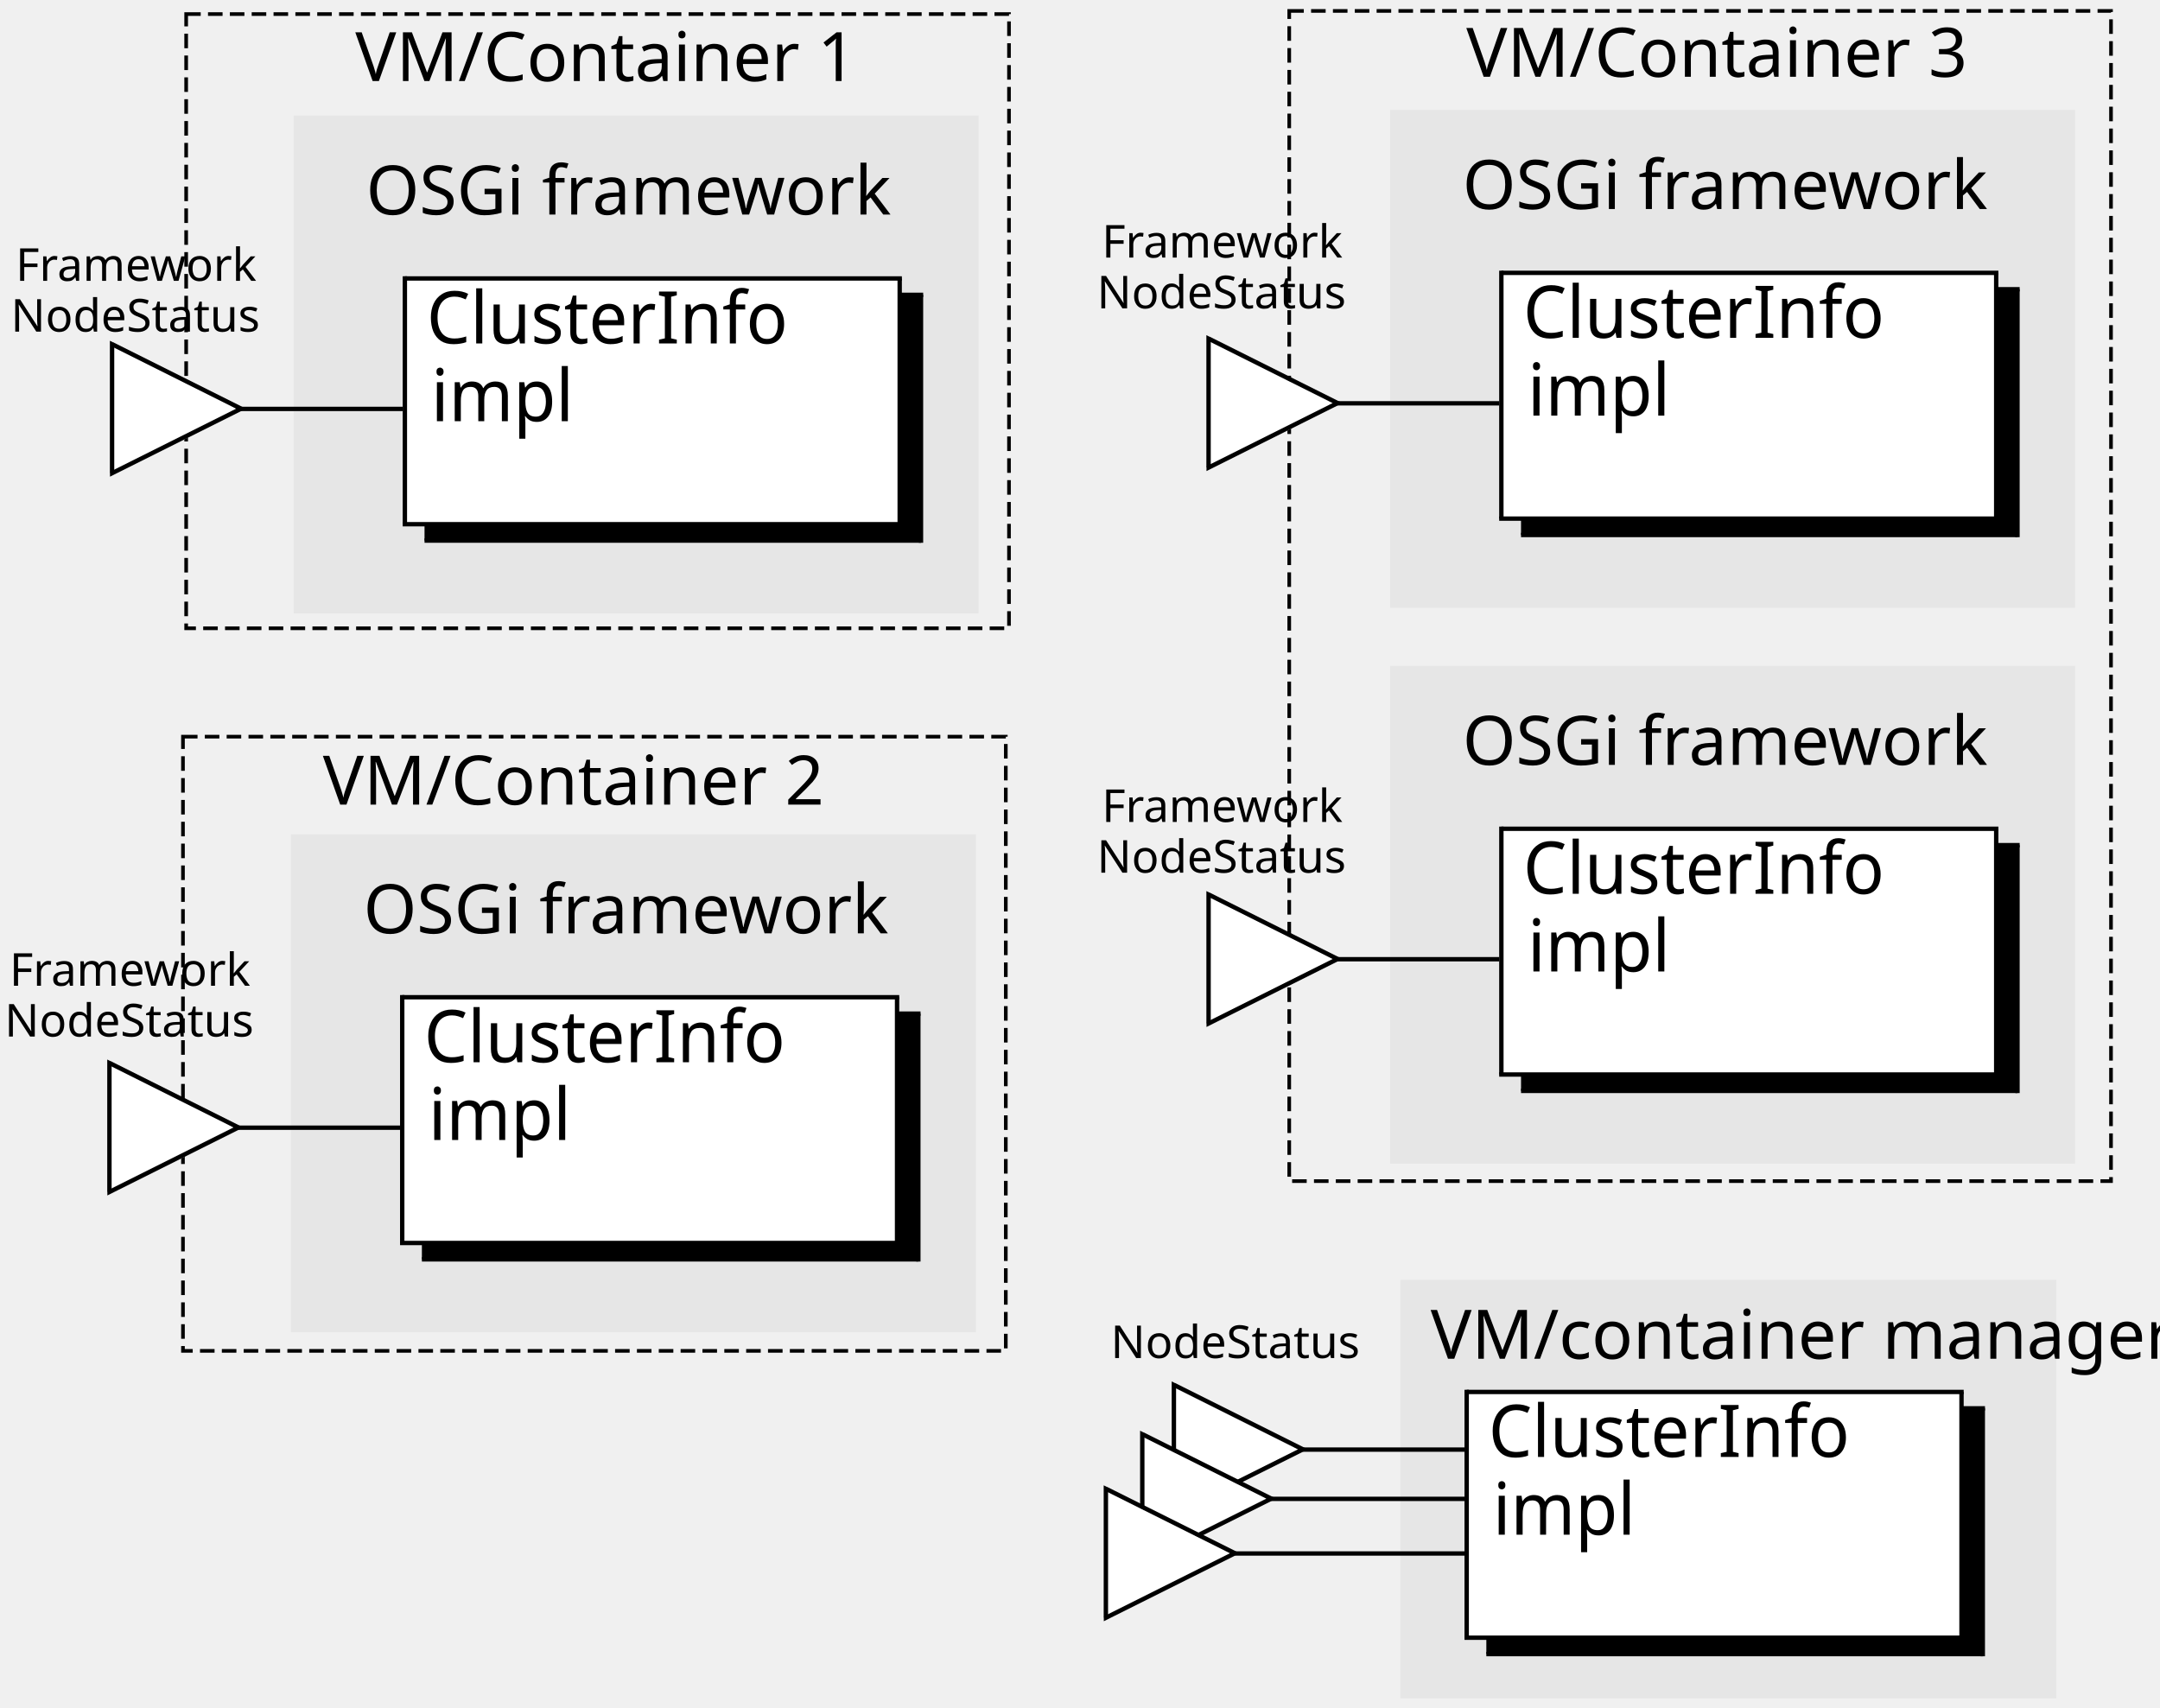
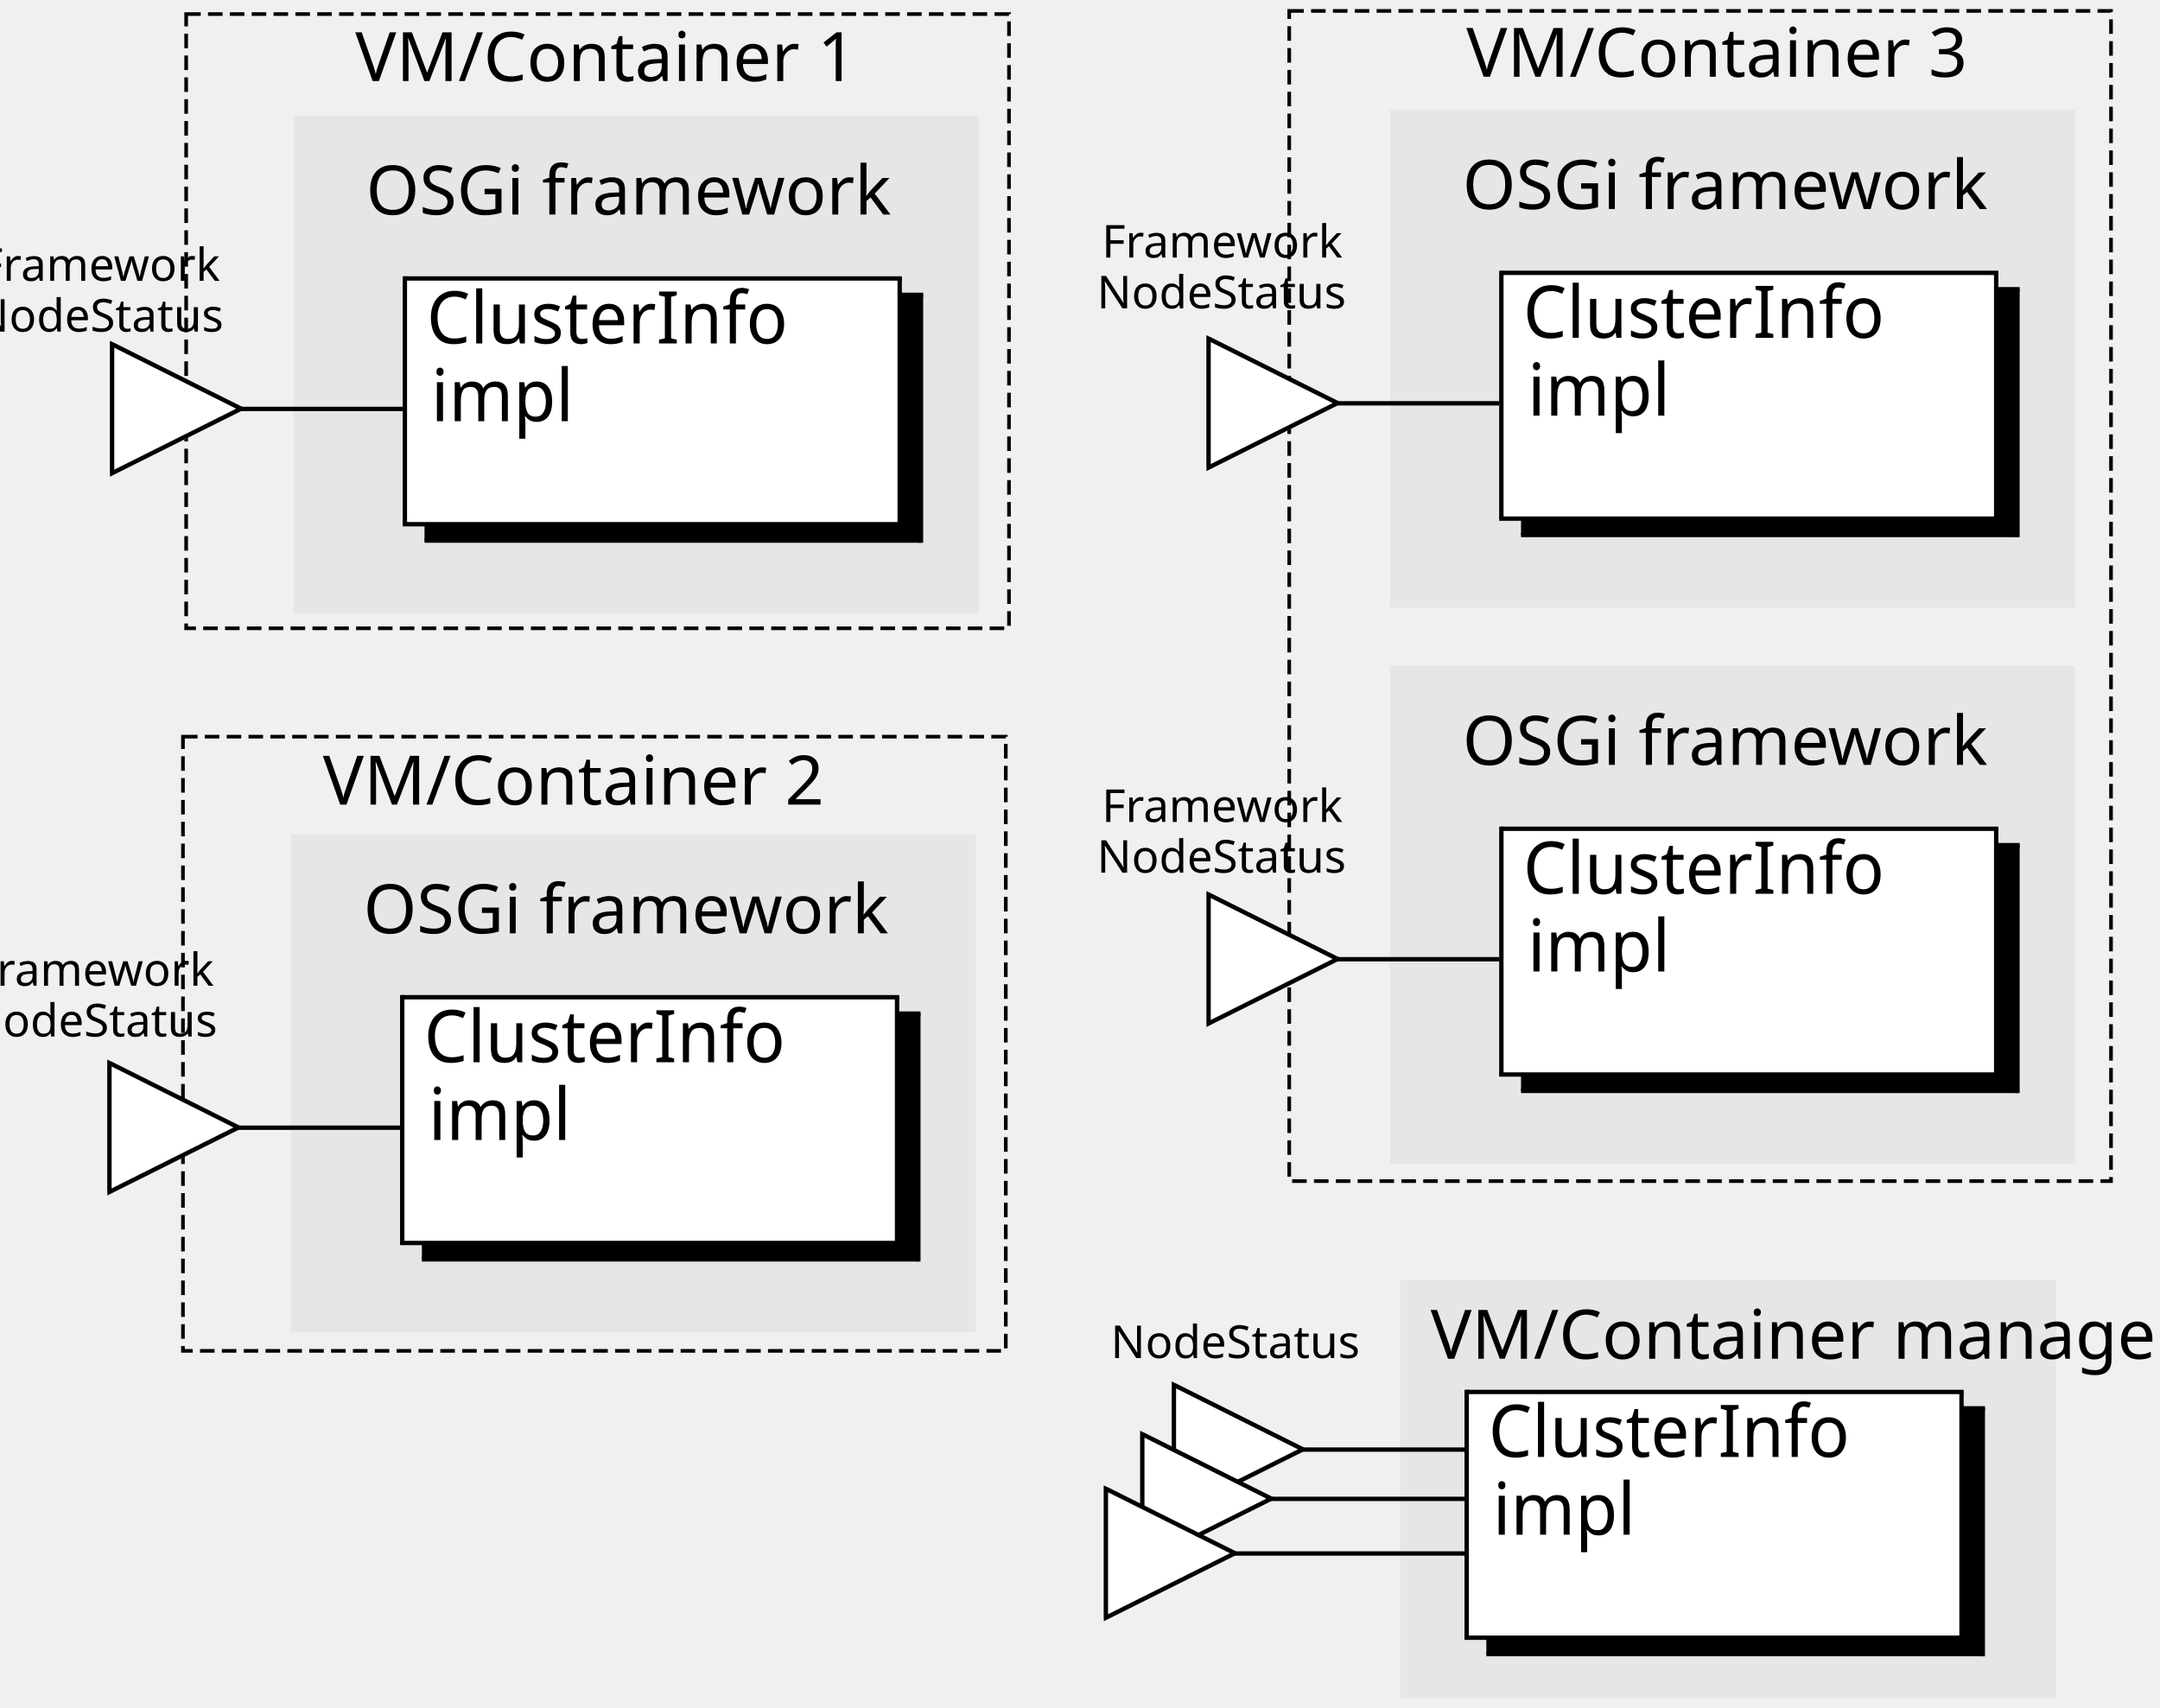
<svg xmlns="http://www.w3.org/2000/svg" version="1.1" id="Layer_1" x="0px" y="0px" width="237.292" height="187.598" viewBox="0 -60 237.292 187.598" enable-background="new 0 -60 331.2 273.799" xml:space="preserve">
  <defs id="defs511" />
  <rect style="color:#000000;clip-rule:nonzero;display:inline;overflow:visible;visibility:visible;opacity:1;isolation:auto;mix-blend-mode:normal;color-interpolation:sRGB;color-interpolation-filters:linearRGB;solid-color:#000000;solid-opacity:1;fill:none;fill-opacity:1;fill-rule:evenodd;stroke:#000000;stroke-width:0.4;stroke-linecap:butt;stroke-linejoin:miter;stroke-miterlimit:4;stroke-dasharray:1.6, 0.8;stroke-dashoffset:0;stroke-opacity:1;marker:none;color-rendering:auto;image-rendering:auto;shape-rendering:auto;text-rendering:auto;enable-background:accumulate" id="rect3626-6" width="90.395" height="67.481" x="20.451" y="-58.454" />
  <rect style="color:#000000;clip-rule:nonzero;display:inline;overflow:visible;visibility:visible;opacity:1;isolation:auto;mix-blend-mode:normal;color-interpolation:sRGB;color-interpolation-filters:linearRGB;solid-color:#000000;solid-opacity:1;fill:none;fill-opacity:1;fill-rule:evenodd;stroke:#000000;stroke-width:0.4;stroke-linecap:butt;stroke-linejoin:miter;stroke-miterlimit:4;stroke-dasharray:1.6, 0.8;stroke-dashoffset:0;stroke-opacity:1;marker:none;color-rendering:auto;image-rendering:auto;shape-rendering:auto;text-rendering:auto;enable-background:accumulate" id="rect3626-6-9" width="90.395" height="67.481" x="20.1" y="20.933" />
  <rect style="color:#000000;clip-rule:nonzero;display:inline;overflow:visible;visibility:visible;opacity:1;isolation:auto;mix-blend-mode:normal;color-interpolation:sRGB;color-interpolation-filters:linearRGB;solid-color:#000000;solid-opacity:1;fill:none;fill-opacity:1;fill-rule:evenodd;stroke:#000000;stroke-width:0.4;stroke-linecap:butt;stroke-linejoin:miter;stroke-miterlimit:4;stroke-dasharray:1.6, 0.8;stroke-dashoffset:0;stroke-opacity:1;marker:none;color-rendering:auto;image-rendering:auto;shape-rendering:auto;text-rendering:auto;enable-background:accumulate" id="rect3626" width="90.278" height="128.563" x="141.632" y="-58.8" />
  <rect y="13.154" width="75.247" height="54.697" id="rect5" x="152.715" style="fill:#e6e6e6" />
  <rect x="167.337" y="32.852" width="54.299" height="27" id="rect139" />
  <rect x="167.337" y="32.613" width="54.539" height="0.479" id="rect141" />
  <rect x="221.397" y="32.852" width="0.479" height="27.24" id="rect143" />
  <rect x="167.097" y="59.613" width="54.539" height="0.479" id="rect145" />
  <rect x="167.097" y="32.613" width="0.48" height="27.239" id="rect147" />
  <rect x="164.937" y="31.053" width="54.359" height="27" id="rect149" style="fill:#ffffff" />
  <rect x="164.937" y="30.813" width="54.6" height="0.479" id="rect151" />
  <rect x="219.057" y="31.053" width="0.479" height="27.24" id="rect153" />
  <rect x="164.697" y="57.813" width="54.6" height="0.479" id="rect155" />
  <rect x="164.697" y="30.813" width="0.48" height="27.24" id="rect157" />
  <text transform="scale(0.9748846,1.025762)" font-size="7.98" id="text159" x="171.649" y="37.234" style="font-size:7.78px;font-family:ProductusOSGiBookc">ClusterInfo</text>
  <rect x="143.626" y="45.146" width="21.071" height="0.479" id="rect489" />
  <text y="45.561" x="172.14" style="font-size:7.78px;font-family:ProductusOSGiBookc" transform="scale(0.9748846,1.025762)" font-size="7.98" id="text215-3-7-9">impl</text>
  <polyline transform="matrix(0,1,-1,0,159.0813,-11.10039)" style="fill:#ffffff" points="49.62,26.268 56.7,12.107 63.78,26.268 " id="polyline7" />
  <polyline transform="matrix(0,1,-1,0,159.0513,-11.37039)" points="49.44,26.147 56.52,11.987 56.7,11.567 56.94,11.987 64.2,26.508 63.78,26.508 63.6,26.388 56.52,12.228   56.94,11.987 56.94,12.228 49.86,26.388 " id="polyline9" />
  <polyline transform="matrix(0,1,-1,0,159.0386,-11.36311)" points="63.78,26.508 49.26,26.508 49.44,26.147 49.62,26.027 63.78,26.027 " id="polyline11" />
  <text xml:space="preserve" style="font-style:normal;font-weight:normal;font-size:15px;line-height:125%;font-family:Sans;letter-spacing:0px;word-spacing:0px;fill:#000000;fill-opacity:1;stroke:none;stroke-width:1px;stroke-linecap:butt;stroke-linejoin:miter;stroke-opacity:1" x="160.674" y="24.033" id="text3469">
    <tspan id="tspan3471" x="160.674" y="24.033" style="font-style:normal;font-variant:normal;font-weight:normal;font-stretch:normal;font-size:7.5px;font-family:ProductusOSGiBookc;-inkscape-font-specification:ProductusOSGiBookc">OSGi framework</tspan>
  </text>
  <rect y="-47.921" width="75.247" height="54.697" id="rect5-6" x="152.713" style="fill:#e6e6e6" />
  <rect x="167.336" y="-28.223" width="54.299" height="27" id="rect139-7" />
  <rect x="167.336" y="-28.462" width="54.539" height="0.479" id="rect141-5" />
  <rect x="221.396" y="-28.223" width="0.479" height="27.24" id="rect143-3" />
  <rect x="167.096" y="-1.462" width="54.539" height="0.479" id="rect145-5" />
  <rect x="167.096" y="-28.462" width="0.48" height="27.239" id="rect147-6" />
  <rect x="164.936" y="-30.022" width="54.359" height="27" id="rect149-2" style="fill:#ffffff" />
  <rect x="164.936" y="-30.262" width="54.6" height="0.479" id="rect151-9" />
  <rect x="219.056" y="-30.022" width="0.479" height="27.24" id="rect153-1" />
  <rect x="164.696" y="-3.262" width="54.6" height="0.479" id="rect155-2" />
  <rect x="164.696" y="-30.262" width="0.48" height="27.24" id="rect157-7" />
  <text transform="scale(0.9748846,1.025762)" font-size="7.98" id="text159-0" x="171.647" y="-22.308" style="font-size:7.78px;font-family:ProductusOSGiBookc">ClusterInfo</text>
  <rect x="143.625" y="-15.929" width="21.071" height="0.479" id="rect489-9" />
  <text y="-13.981" x="172.139" style="font-size:7.78px;font-family:ProductusOSGiBookc" transform="scale(0.9748846,1.025762)" font-size="7.98" id="text215-3-7-9-3">impl</text>
  <polyline transform="matrix(0,1,-1,0,159.0799,-72.17552)" style="fill:#ffffff" points="49.62,26.268 56.7,12.107 63.78,26.268 " id="polyline7-6" />
  <polyline transform="matrix(0,1,-1,0,159.0499,-72.44552)" points="49.44,26.147 56.52,11.987 56.7,11.567 56.94,11.987 64.2,26.508 63.78,26.508 63.6,26.388 56.52,12.228   56.94,11.987 56.94,12.228 49.86,26.388 " id="polyline9-0" />
  <polyline transform="matrix(0,1,-1,0,159.0372,-72.43824)" points="63.78,26.508 49.26,26.508 49.44,26.147 49.62,26.027 63.78,26.027 " id="polyline11-6" />
  <text xml:space="preserve" style="font-style:normal;font-weight:normal;font-size:15px;line-height:125%;font-family:Sans;letter-spacing:0px;word-spacing:0px;fill:#000000;fill-opacity:1;stroke:none;stroke-width:1px;stroke-linecap:butt;stroke-linejoin:miter;stroke-opacity:1" x="160.672" y="-37.042" id="text3469-2">
    <tspan id="tspan3471-6" x="160.672" y="-37.042" style="font-style:normal;font-variant:normal;font-weight:normal;font-stretch:normal;font-size:7.5px;font-family:ProductusOSGiBookc;-inkscape-font-specification:ProductusOSGiBookc">OSGi framework</tspan>
  </text>
  <rect y="-47.306" width="75.247" height="54.697" id="rect5-1" x="32.255" style="fill:#e6e6e6" />
  <rect x="46.878" y="-27.608" width="54.299" height="27" id="rect139-8" />
  <rect x="46.878" y="-27.847" width="54.539" height="0.479" id="rect141-7" />
  <rect x="100.938" y="-27.608" width="0.479" height="27.24" id="rect143-9" />
  <rect x="46.638" y="-0.847" width="54.539" height="0.479" id="rect145-2" />
  <rect x="46.638" y="-27.847" width="0.48" height="27.239" id="rect147-0" />
  <rect x="44.478" y="-29.407" width="54.359" height="27" id="rect149-23" style="fill:#ffffff" />
  <rect x="44.478" y="-29.647" width="54.6" height="0.479" id="rect151-7" />
  <rect x="98.598" y="-29.407" width="0.479" height="27.24" id="rect153-5" />
  <rect x="44.238" y="-2.647" width="54.6" height="0.479" id="rect155-9" />
  <rect x="44.238" y="-29.647" width="0.48" height="27.24" id="rect157-2" />
  <text transform="scale(0.9748846,1.025762)" font-size="7.98" id="text159-2" x="48.086" y="-21.708" style="font-size:7.78px;font-family:ProductusOSGiBookc">ClusterInfo</text>
  <rect x="23.167" y="-15.314" width="21.071" height="0.479" id="rect489-8" />
  <text y="-13.381" x="48.578" style="font-size:7.78px;font-family:ProductusOSGiBookc" transform="scale(0.9748846,1.025762)" font-size="7.98" id="text215-3-7-9-9">impl</text>
  <polyline transform="matrix(0,1,-1,0,38.62184,-71.56056)" style="fill:#ffffff" points="49.62,26.268 56.7,12.107 63.78,26.268 " id="polyline7-7" />
  <polyline transform="matrix(0,1,-1,0,38.59184,-71.83056)" points="49.44,26.147 56.52,11.987 56.7,11.567 56.94,11.987 64.2,26.508 63.78,26.508 63.6,26.388 56.52,12.228   56.94,11.987 56.94,12.228 49.86,26.388 " id="polyline9-3" />
  <polyline transform="matrix(0,1,-1,0,38.57918,-71.82328)" points="63.78,26.508 49.26,26.508 49.44,26.147 49.62,26.027 63.78,26.027 " id="polyline11-61" />
  <text xml:space="preserve" style="font-style:normal;font-weight:normal;font-size:15px;line-height:125%;font-family:Sans;letter-spacing:0px;word-spacing:0px;fill:#000000;fill-opacity:1;stroke:none;stroke-width:1px;stroke-linecap:butt;stroke-linejoin:miter;stroke-opacity:1" x="40.214" y="-36.427" id="text3469-29">
    <tspan id="tspan3471-3" x="40.214" y="-36.427" style="font-style:normal;font-variant:normal;font-weight:normal;font-stretch:normal;font-size:7.5px;font-family:ProductusOSGiBookc;-inkscape-font-specification:ProductusOSGiBookc">OSGi framework</tspan>
  </text>
  <rect y="31.663" width="75.247" height="54.697" id="rect5-19" x="31.965" style="fill:#e6e6e6" />
  <rect x="46.588" y="51.361" width="54.299" height="27" id="rect139-4" />
  <rect x="46.588" y="51.122" width="54.539" height="0.479" id="rect141-78" />
  <rect x="100.648" y="51.361" width="0.479" height="27.24" id="rect143-4" />
  <rect x="46.348" y="78.122" width="54.539" height="0.479" id="rect145-50" />
  <rect x="46.348" y="51.122" width="0.48" height="27.239" id="rect147-3" />
  <rect x="44.188" y="49.562" width="54.359" height="27" id="rect149-6" style="fill:#ffffff" />
  <rect x="44.188" y="49.322" width="54.6" height="0.479" id="rect151-1" />
  <rect x="98.308" y="49.562" width="0.479" height="27.24" id="rect153-0" />
  <rect x="43.948" y="76.322" width="54.6" height="0.479" id="rect155-6" />
  <rect x="43.948" y="49.322" width="0.48" height="27.24" id="rect157-3" />
  <text transform="scale(0.9748846,1.025762)" font-size="7.98" id="text159-20" x="47.789" y="55.278" style="font-size:7.78px;font-family:ProductusOSGiBookc">ClusterInfo</text>
  <rect x="22.877" y="63.655" width="21.071" height="0.479" id="rect489-6" />
  <text y="63.605" x="48.28" style="font-size:7.78px;font-family:ProductusOSGiBookc" transform="scale(0.9748846,1.025762)" font-size="7.98" id="text215-3-7-9-1">impl</text>
  <polyline transform="matrix(0,1,-1,0,38.3318,7.408694)" style="fill:#ffffff" points="49.62,26.268 56.7,12.107 63.78,26.268 " id="polyline7-5" />
  <polyline transform="matrix(0,1,-1,0,38.3018,7.138694)" points="49.44,26.147 56.52,11.987 56.7,11.567 56.94,11.987 64.2,26.508 63.78,26.508 63.6,26.388 56.52,12.228   56.94,11.987 56.94,12.228 49.86,26.388 " id="polyline9-5" />
  <polyline transform="matrix(0,1,-1,0,38.28914,7.145975)" points="63.78,26.508 49.26,26.508 49.44,26.147 49.62,26.027 63.78,26.027 " id="polyline11-4" />
  <text xml:space="preserve" style="font-style:normal;font-weight:normal;font-size:15px;line-height:125%;font-family:Sans;letter-spacing:0px;word-spacing:0px;fill:#000000;fill-opacity:1;stroke:none;stroke-width:1px;stroke-linecap:butt;stroke-linejoin:miter;stroke-opacity:1" x="39.924" y="42.542" id="text3469-7">
    <tspan id="tspan3471-65" x="39.924" y="42.542" style="font-style:normal;font-variant:normal;font-weight:normal;font-stretch:normal;font-size:7.5px;font-family:ProductusOSGiBookc;-inkscape-font-specification:ProductusOSGiBookc">OSGi framework</tspan>
  </text>
  <text xml:space="preserve" style="font-style:normal;font-weight:normal;font-size:15px;line-height:125%;font-family:Sans;letter-spacing:0px;word-spacing:0px;fill:#000000;fill-opacity:1;stroke:none;stroke-width:1px;stroke-linecap:butt;stroke-linejoin:miter;stroke-opacity:1" x="39.031" y="-51.096" id="text3469-29-3">
    <tspan id="tspan3471-3-7" x="39.031" y="-51.096" style="font-style:normal;font-variant:normal;font-weight:normal;font-stretch:normal;font-size:7.5px;font-family:ProductusOSGiBookc;-inkscape-font-specification:ProductusOSGiBookc">VM/Container 1</tspan>
  </text>
  <text xml:space="preserve" style="font-style:normal;font-weight:normal;font-size:15px;line-height:125%;font-family:Sans;letter-spacing:0px;word-spacing:0px;fill:#000000;fill-opacity:1;stroke:none;stroke-width:1px;stroke-linecap:butt;stroke-linejoin:miter;stroke-opacity:1" x="35.467" y="28.401" id="text3469-29-3-4">
    <tspan id="tspan3471-3-7-5" x="35.467" y="28.401" style="font-style:normal;font-variant:normal;font-weight:normal;font-stretch:normal;font-size:7.5px;font-family:ProductusOSGiBookc;-inkscape-font-specification:ProductusOSGiBookc">VM/Container 2</tspan>
  </text>
  <text xml:space="preserve" style="font-style:normal;font-weight:normal;font-size:15px;line-height:125%;font-family:Sans;letter-spacing:0px;word-spacing:0px;fill:#000000;fill-opacity:1;stroke:none;stroke-width:1px;stroke-linecap:butt;stroke-linejoin:miter;stroke-opacity:1" x="161.084" y="-51.56" id="text3469-29-3-4-2">
    <tspan id="tspan3471-3-7-5-5" x="161.084" y="-51.56" style="font-style:normal;font-variant:normal;font-weight:normal;font-stretch:normal;font-size:7.5px;font-family:ProductusOSGiBookc;-inkscape-font-specification:ProductusOSGiBookc">VM/Container 3</tspan>
  </text>
  <rect y="80.602" width="72.057" height="45.996" id="rect5-4" x="153.842" style="fill:#e6e6e6" />
  <text xml:space="preserve" style="font-style:normal;font-weight:normal;font-size:15px;line-height:125%;font-family:Sans;letter-spacing:0px;word-spacing:0px;fill:#000000;fill-opacity:1;stroke:none;stroke-width:1px;stroke-linecap:butt;stroke-linejoin:miter;stroke-opacity:1" x="157.169" y="89.284" id="text3469-74">
-     <tspan id="tspan3471-4" x="157.169" y="89.284" style="font-style:normal;font-variant:normal;font-weight:normal;font-stretch:normal;font-size:7.5px;font-family:ProductusOSGiBookc;-inkscape-font-specification:ProductusOSGiBookc">VM/container manager</tspan>
+     <tspan id="tspan3471-4" x="157.169" y="89.284" style="font-style:normal;font-variant:normal;font-weight:normal;font-stretch:normal;font-size:7.5px;font-family:ProductusOSGiBookc;-inkscape-font-specification:ProductusOSGiBookc">VM/Container manager</tspan>
  </text>
  <rect x="163.526" y="94.727" width="54.299" height="27" id="rect139-3" />
  <rect x="163.526" y="94.488" width="54.539" height="0.479" id="rect141-0" />
  <rect x="217.586" y="94.727" width="0.479" height="27.24" id="rect143-7" />
  <rect x="163.286" y="121.488" width="54.539" height="0.479" id="rect145-8" />
  <rect x="163.286" y="94.488" width="0.48" height="27.239" id="rect147-68" />
  <rect x="161.126" y="92.928" width="54.359" height="27" id="rect149-8" style="fill:#ffffff" />
  <rect x="161.126" y="92.688" width="54.6" height="0.479" id="rect151-4" />
  <rect x="215.246" y="92.928" width="0.479" height="27.24" id="rect153-3" />
  <rect x="160.886" y="119.688" width="54.6" height="0.479" id="rect155-1" />
  <rect x="160.886" y="92.688" width="0.48" height="27.24" id="rect157-4" />
  <text transform="scale(0.9748846,1.025762)" font-size="7.98" id="text159-9" x="167.739" y="97.554" style="font-size:7.78px;font-family:ProductusOSGiBookc">ClusterInfo</text>
  <rect x="139.815" y="99.021" width="21.071" height="0.479" id="rect489-2" />
  <text y="105.882" x="168.231" style="font-size:7.78px;font-family:ProductusOSGiBookc" transform="scale(0.9748846,1.025762)" font-size="7.98" id="text215-3-7-9-0">impl</text>
  <polyline transform="matrix(0,1,-1,0,155.2702,42.77448)" style="fill:#ffffff" points="49.62,26.268 56.7,12.107 63.78,26.268 " id="polyline7-68" />
  <polyline transform="matrix(0,1,-1,0,155.2402,42.50448)" points="49.44,26.147 56.52,11.987 56.7,11.567 56.94,11.987 64.2,26.508 63.78,26.508 63.6,26.388 56.52,12.228   56.94,11.987 56.94,12.228 49.86,26.388 " id="polyline9-9" />
  <polyline transform="matrix(0,1,-1,0,155.2275,42.51176)" points="63.78,26.508 49.26,26.508 49.44,26.147 49.62,26.027 63.78,26.027 " id="polyline11-2" />
  <rect x="136.344" y="104.435" width="24.552" height="0.479" id="rect489-2-6" />
  <polyline transform="matrix(0,1,-1,0,151.7991,48.1883)" style="fill:#ffffff" points="49.62,26.268 56.7,12.107 63.78,26.268 " id="polyline7-68-6" />
  <polyline transform="matrix(0,1,-1,0,151.7691,47.9183)" points="49.44,26.147 56.52,11.987 56.7,11.567 56.94,11.987 64.2,26.508 63.78,26.508 63.6,26.388 56.52,12.228   56.94,11.987 56.94,12.228 49.86,26.388 " id="polyline9-9-4" />
  <polyline transform="matrix(0,1,-1,0,151.7565,47.92558)" points="63.78,26.508 49.26,26.508 49.44,26.147 49.62,26.027 63.78,26.027 " id="polyline11-2-9" />
  <rect x="132.344" y="110.435" width="28.757" height="0.479" id="rect489-2-5" />
  <polyline transform="matrix(0,1,-1,0,147.7991,54.1883)" style="fill:#ffffff" points="49.62,26.268 56.7,12.107 63.78,26.268 " id="polyline7-68-0" />
  <polyline transform="matrix(0,1,-1,0,147.7691,53.9183)" points="49.44,26.147 56.52,11.987 56.7,11.567 56.94,11.987 64.2,26.508 63.78,26.508 63.6,26.388 56.52,12.228   56.94,11.987 56.94,12.228 49.86,26.388 " id="polyline9-9-48" />
  <polyline transform="matrix(0,1,-1,0,147.7565,53.92558)" points="63.78,26.508 49.26,26.508 49.44,26.147 49.62,26.027 63.78,26.027 " id="polyline11-2-7" />
-   <text xml:space="preserve" style="font-style:normal;font-weight:normal;font-size:15px;line-height:125%;font-family:Sans;letter-spacing:0px;word-spacing:0px;fill:#000000;fill-opacity:1;stroke:none;stroke-width:1px;stroke-linecap:butt;stroke-linejoin:miter;stroke-opacity:1" x="1.727" y="-29.145" id="text3469-29-1">
-     <tspan id="tspan3471-3-72" x="1.727" y="-29.145" style="font-style:normal;font-variant:normal;font-weight:normal;font-stretch:normal;font-size:5px;font-family:ProductusOSGiBookc;-inkscape-font-specification:ProductusOSGiBookc">Framework</tspan>
+   <text xml:space="preserve" style="font-style:normal;font-weight:normal;font-size:15px;line-height:125%;font-family:Sans;letter-spacing:0px;word-spacing:0px;fill:#000000;fill-opacity:1;stroke:none;stroke-width:1px;stroke-linecap:butt;stroke-linejoin:miter;stroke-opacity:1" x="-2.273" y="-29.145" id="text3469-29-1">
+     <tspan id="tspan3471-3-72" x="-2.273" y="-29.145" style="font-style:normal;font-variant:normal;font-weight:normal;font-stretch:normal;font-size:5px;font-family:ProductusOSGiBookc;-inkscape-font-specification:ProductusOSGiBookc">Framework</tspan>
  </text>
-   <text xml:space="preserve" style="font-style:normal;font-weight:normal;font-size:15px;line-height:125%;font-family:Sans;letter-spacing:0px;word-spacing:0px;fill:#000000;fill-opacity:1;stroke:none;stroke-width:1px;stroke-linecap:butt;stroke-linejoin:miter;stroke-opacity:1" x="1.19" y="-23.565" id="text3469-29-1-7">
-     <tspan id="tspan3471-3-72-2" x="1.19" y="-23.565" style="font-style:normal;font-variant:normal;font-weight:normal;font-stretch:normal;font-size:5px;font-family:ProductusOSGiBookc;-inkscape-font-specification:ProductusOSGiBookc">NodeStatus</tspan>
+   <text xml:space="preserve" style="font-style:normal;font-weight:normal;font-size:15px;line-height:125%;font-family:Sans;letter-spacing:0px;word-spacing:0px;fill:#000000;fill-opacity:1;stroke:none;stroke-width:1px;stroke-linecap:butt;stroke-linejoin:miter;stroke-opacity:1" x="-2.81" y="-23.565" id="text3469-29-1-7">
+     <tspan id="tspan3471-3-72-2" x="-2.81" y="-23.565" style="font-style:normal;font-variant:normal;font-weight:normal;font-stretch:normal;font-size:5px;font-family:ProductusOSGiBookc;-inkscape-font-specification:ProductusOSGiBookc">NodeStatus</tspan>
  </text>
-   <text xml:space="preserve" style="font-style:normal;font-weight:normal;font-size:15px;line-height:125%;font-family:Sans;letter-spacing:0px;word-spacing:0px;fill:#000000;fill-opacity:1;stroke:none;stroke-width:1px;stroke-linecap:butt;stroke-linejoin:miter;stroke-opacity:1" x="1.047" y="48.3" id="text3469-29-1-2">
-     <tspan id="tspan3471-3-72-6" x="1.047" y="48.3" style="font-style:normal;font-variant:normal;font-weight:normal;font-stretch:normal;font-size:5px;font-family:ProductusOSGiBookc;-inkscape-font-specification:ProductusOSGiBookc">Framework</tspan>
+   <text xml:space="preserve" style="font-style:normal;font-weight:normal;font-size:15px;line-height:125%;font-family:Sans;letter-spacing:0px;word-spacing:0px;fill:#000000;fill-opacity:1;stroke:none;stroke-width:1px;stroke-linecap:butt;stroke-linejoin:miter;stroke-opacity:1" x="-2.953" y="48.3" id="text3469-29-1-2">
+     <tspan id="tspan3471-3-72-6" x="-2.953" y="48.3" style="font-style:normal;font-variant:normal;font-weight:normal;font-stretch:normal;font-size:5px;font-family:ProductusOSGiBookc;-inkscape-font-specification:ProductusOSGiBookc">Framework</tspan>
  </text>
-   <text xml:space="preserve" style="font-style:normal;font-weight:normal;font-size:15px;line-height:125%;font-family:Sans;letter-spacing:0px;word-spacing:0px;fill:#000000;fill-opacity:1;stroke:none;stroke-width:1px;stroke-linecap:butt;stroke-linejoin:miter;stroke-opacity:1" x="0.509" y="53.88" id="text3469-29-1-7-1">
-     <tspan id="tspan3471-3-72-2-0" x="0.509" y="53.88" style="font-style:normal;font-variant:normal;font-weight:normal;font-stretch:normal;font-size:5px;font-family:ProductusOSGiBookc;-inkscape-font-specification:ProductusOSGiBookc">NodeStatus</tspan>
+   <text xml:space="preserve" style="font-style:normal;font-weight:normal;font-size:15px;line-height:125%;font-family:Sans;letter-spacing:0px;word-spacing:0px;fill:#000000;fill-opacity:1;stroke:none;stroke-width:1px;stroke-linecap:butt;stroke-linejoin:miter;stroke-opacity:1" x="-3.491" y="53.88" id="text3469-29-1-7-1">
+     <tspan id="tspan3471-3-72-2-0" x="-3.491" y="53.88" style="font-style:normal;font-variant:normal;font-weight:normal;font-stretch:normal;font-size:5px;font-family:ProductusOSGiBookc;-inkscape-font-specification:ProductusOSGiBookc">NodeStatus</tspan>
  </text>
  <text xml:space="preserve" style="font-style:normal;font-weight:normal;font-size:15px;line-height:125%;font-family:Sans;letter-spacing:0px;word-spacing:0px;fill:#000000;fill-opacity:1;stroke:none;stroke-width:1px;stroke-linecap:butt;stroke-linejoin:miter;stroke-opacity:1" x="121.047" y="-31.7" id="text3469-29-1-6">
    <tspan id="tspan3471-3-72-1" x="121.047" y="-31.7" style="font-style:normal;font-variant:normal;font-weight:normal;font-stretch:normal;font-size:5px;font-family:ProductusOSGiBookc;-inkscape-font-specification:ProductusOSGiBookc">Framework</tspan>
  </text>
  <text xml:space="preserve" style="font-style:normal;font-weight:normal;font-size:15px;line-height:125%;font-family:Sans;letter-spacing:0px;word-spacing:0px;fill:#000000;fill-opacity:1;stroke:none;stroke-width:1px;stroke-linecap:butt;stroke-linejoin:miter;stroke-opacity:1" x="120.509" y="-26.12" id="text3469-29-1-7-5">
    <tspan id="tspan3471-3-72-2-9" x="120.509" y="-26.12" style="font-style:normal;font-variant:normal;font-weight:normal;font-stretch:normal;font-size:5px;font-family:ProductusOSGiBookc;-inkscape-font-specification:ProductusOSGiBookc">NodeStatus</tspan>
  </text>
  <text xml:space="preserve" style="font-style:normal;font-weight:normal;font-size:15px;line-height:125%;font-family:Sans;letter-spacing:0px;word-spacing:0px;fill:#000000;fill-opacity:1;stroke:none;stroke-width:1px;stroke-linecap:butt;stroke-linejoin:miter;stroke-opacity:1" x="121.047" y="30.3" id="text3469-29-1-4">
    <tspan id="tspan3471-3-72-9" x="121.047" y="30.3" style="font-style:normal;font-variant:normal;font-weight:normal;font-stretch:normal;font-size:5px;font-family:ProductusOSGiBookc;-inkscape-font-specification:ProductusOSGiBookc">Framework</tspan>
  </text>
  <text xml:space="preserve" style="font-style:normal;font-weight:normal;font-size:15px;line-height:125%;font-family:Sans;letter-spacing:0px;word-spacing:0px;fill:#000000;fill-opacity:1;stroke:none;stroke-width:1px;stroke-linecap:butt;stroke-linejoin:miter;stroke-opacity:1" x="120.509" y="35.88" id="text3469-29-1-7-0">
    <tspan id="tspan3471-3-72-2-91" x="120.509" y="35.88" style="font-style:normal;font-variant:normal;font-weight:normal;font-stretch:normal;font-size:5px;font-family:ProductusOSGiBookc;-inkscape-font-specification:ProductusOSGiBookc">NodeStatus</tspan>
  </text>
  <text xml:space="preserve" style="font-style:normal;font-weight:normal;font-size:15px;line-height:125%;font-family:Sans;letter-spacing:0px;word-spacing:0px;fill:#000000;fill-opacity:1;stroke:none;stroke-width:1px;stroke-linecap:butt;stroke-linejoin:miter;stroke-opacity:1" x="122.022" y="89.204" id="text3469-29-1-7-59">
    <tspan id="tspan3471-3-72-2-7" x="122.022" y="89.204" style="font-style:normal;font-variant:normal;font-weight:normal;font-stretch:normal;font-size:5px;font-family:ProductusOSGiBookc;-inkscape-font-specification:ProductusOSGiBookc">NodeStatus</tspan>
  </text>
</svg>
